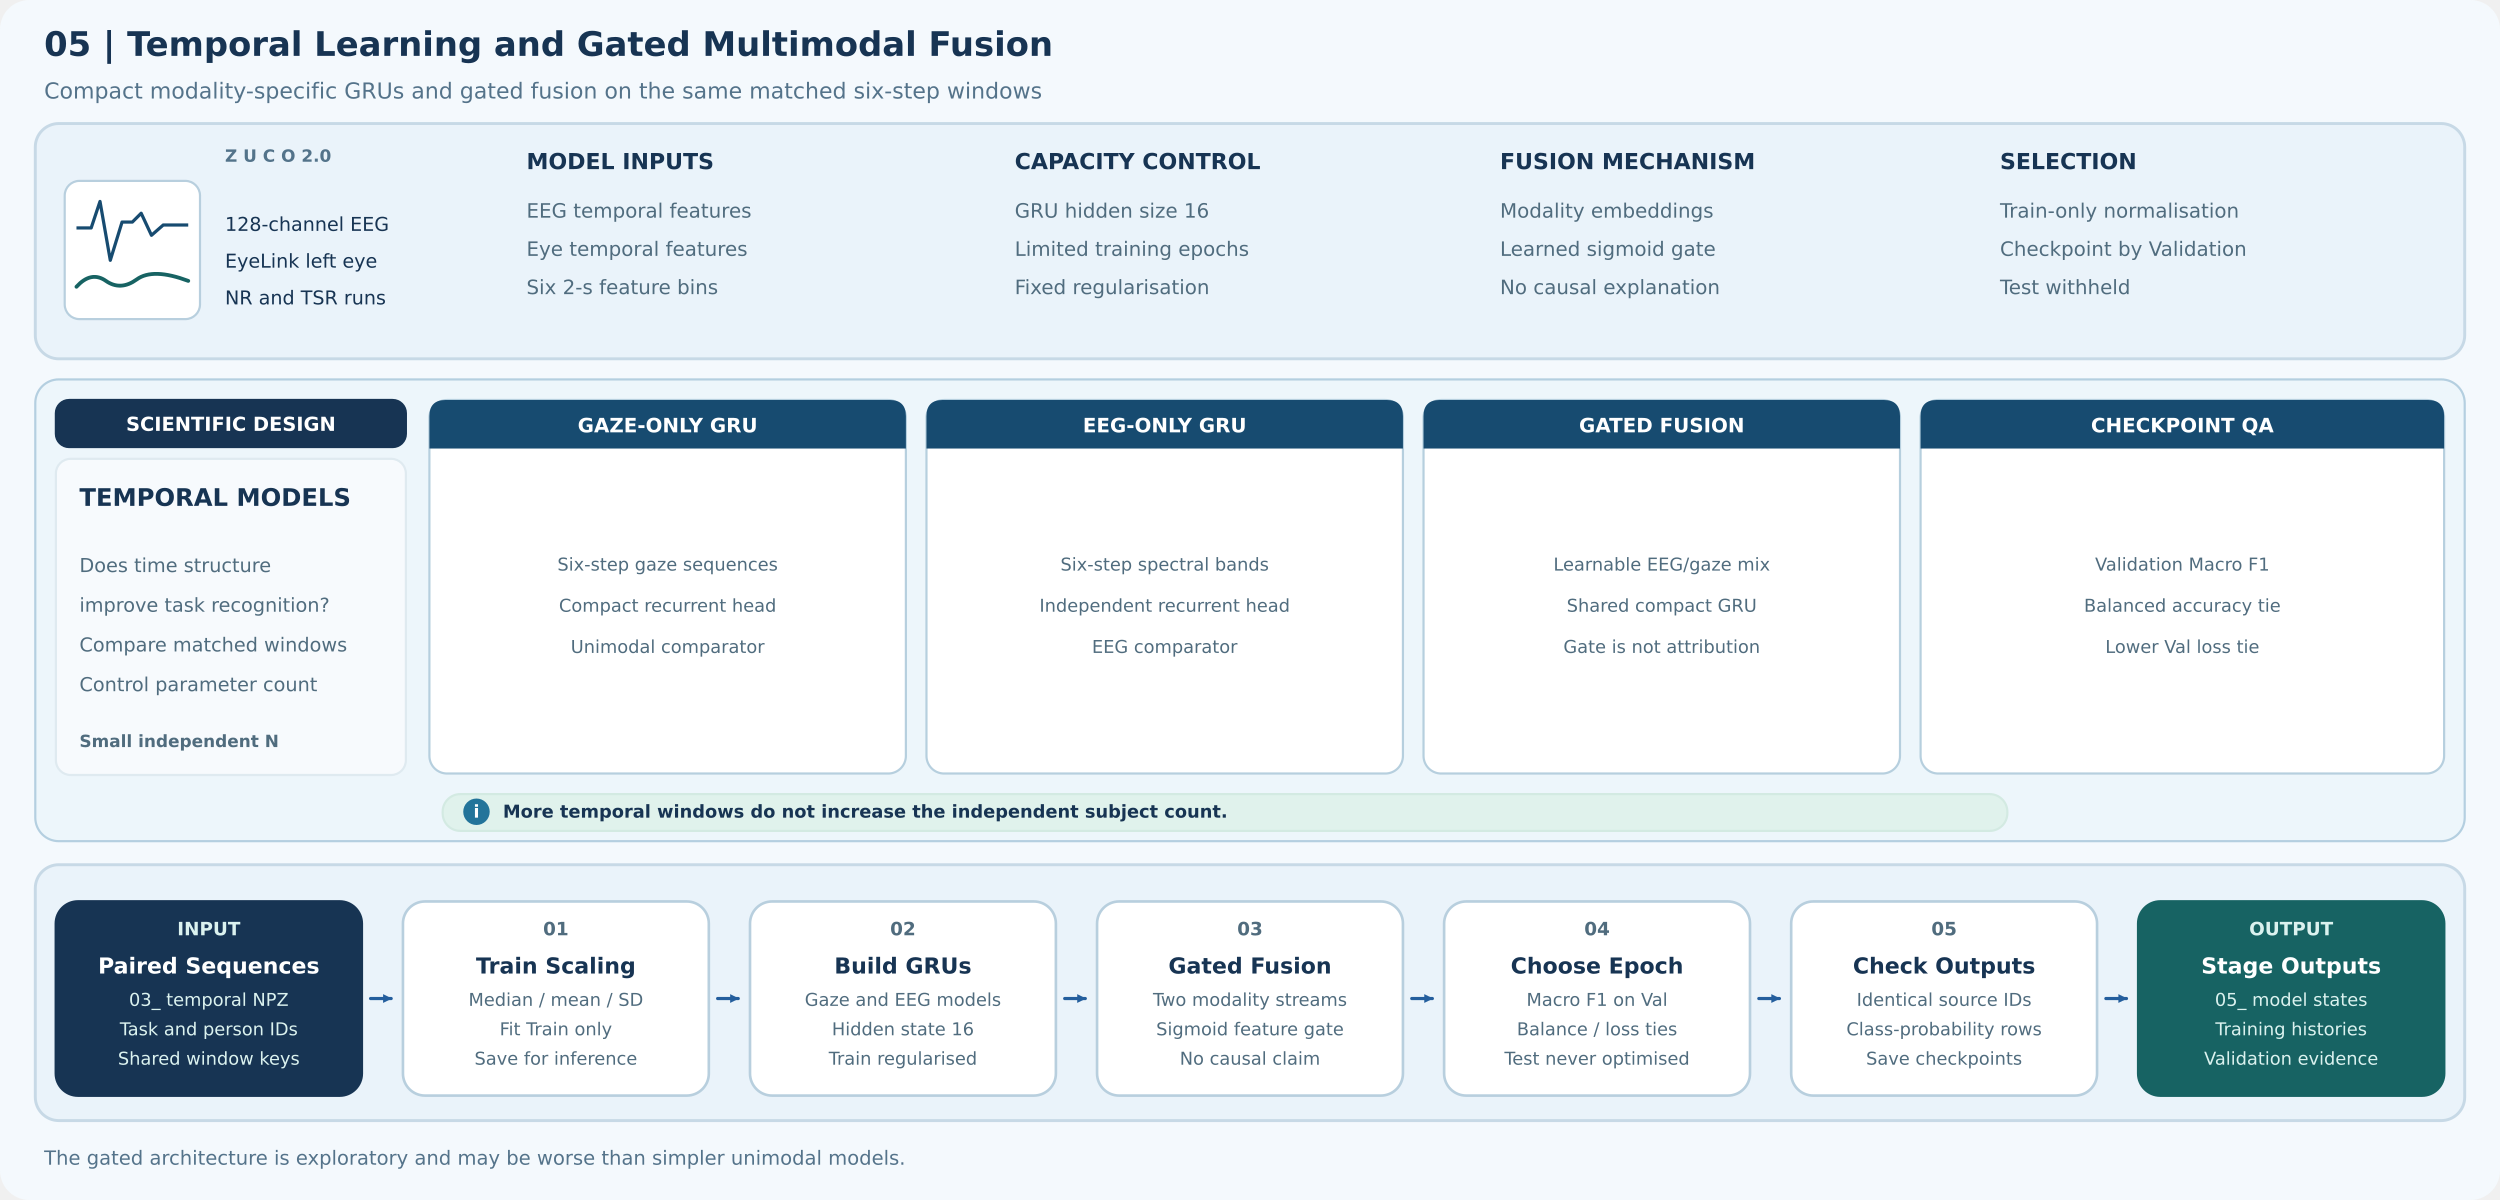
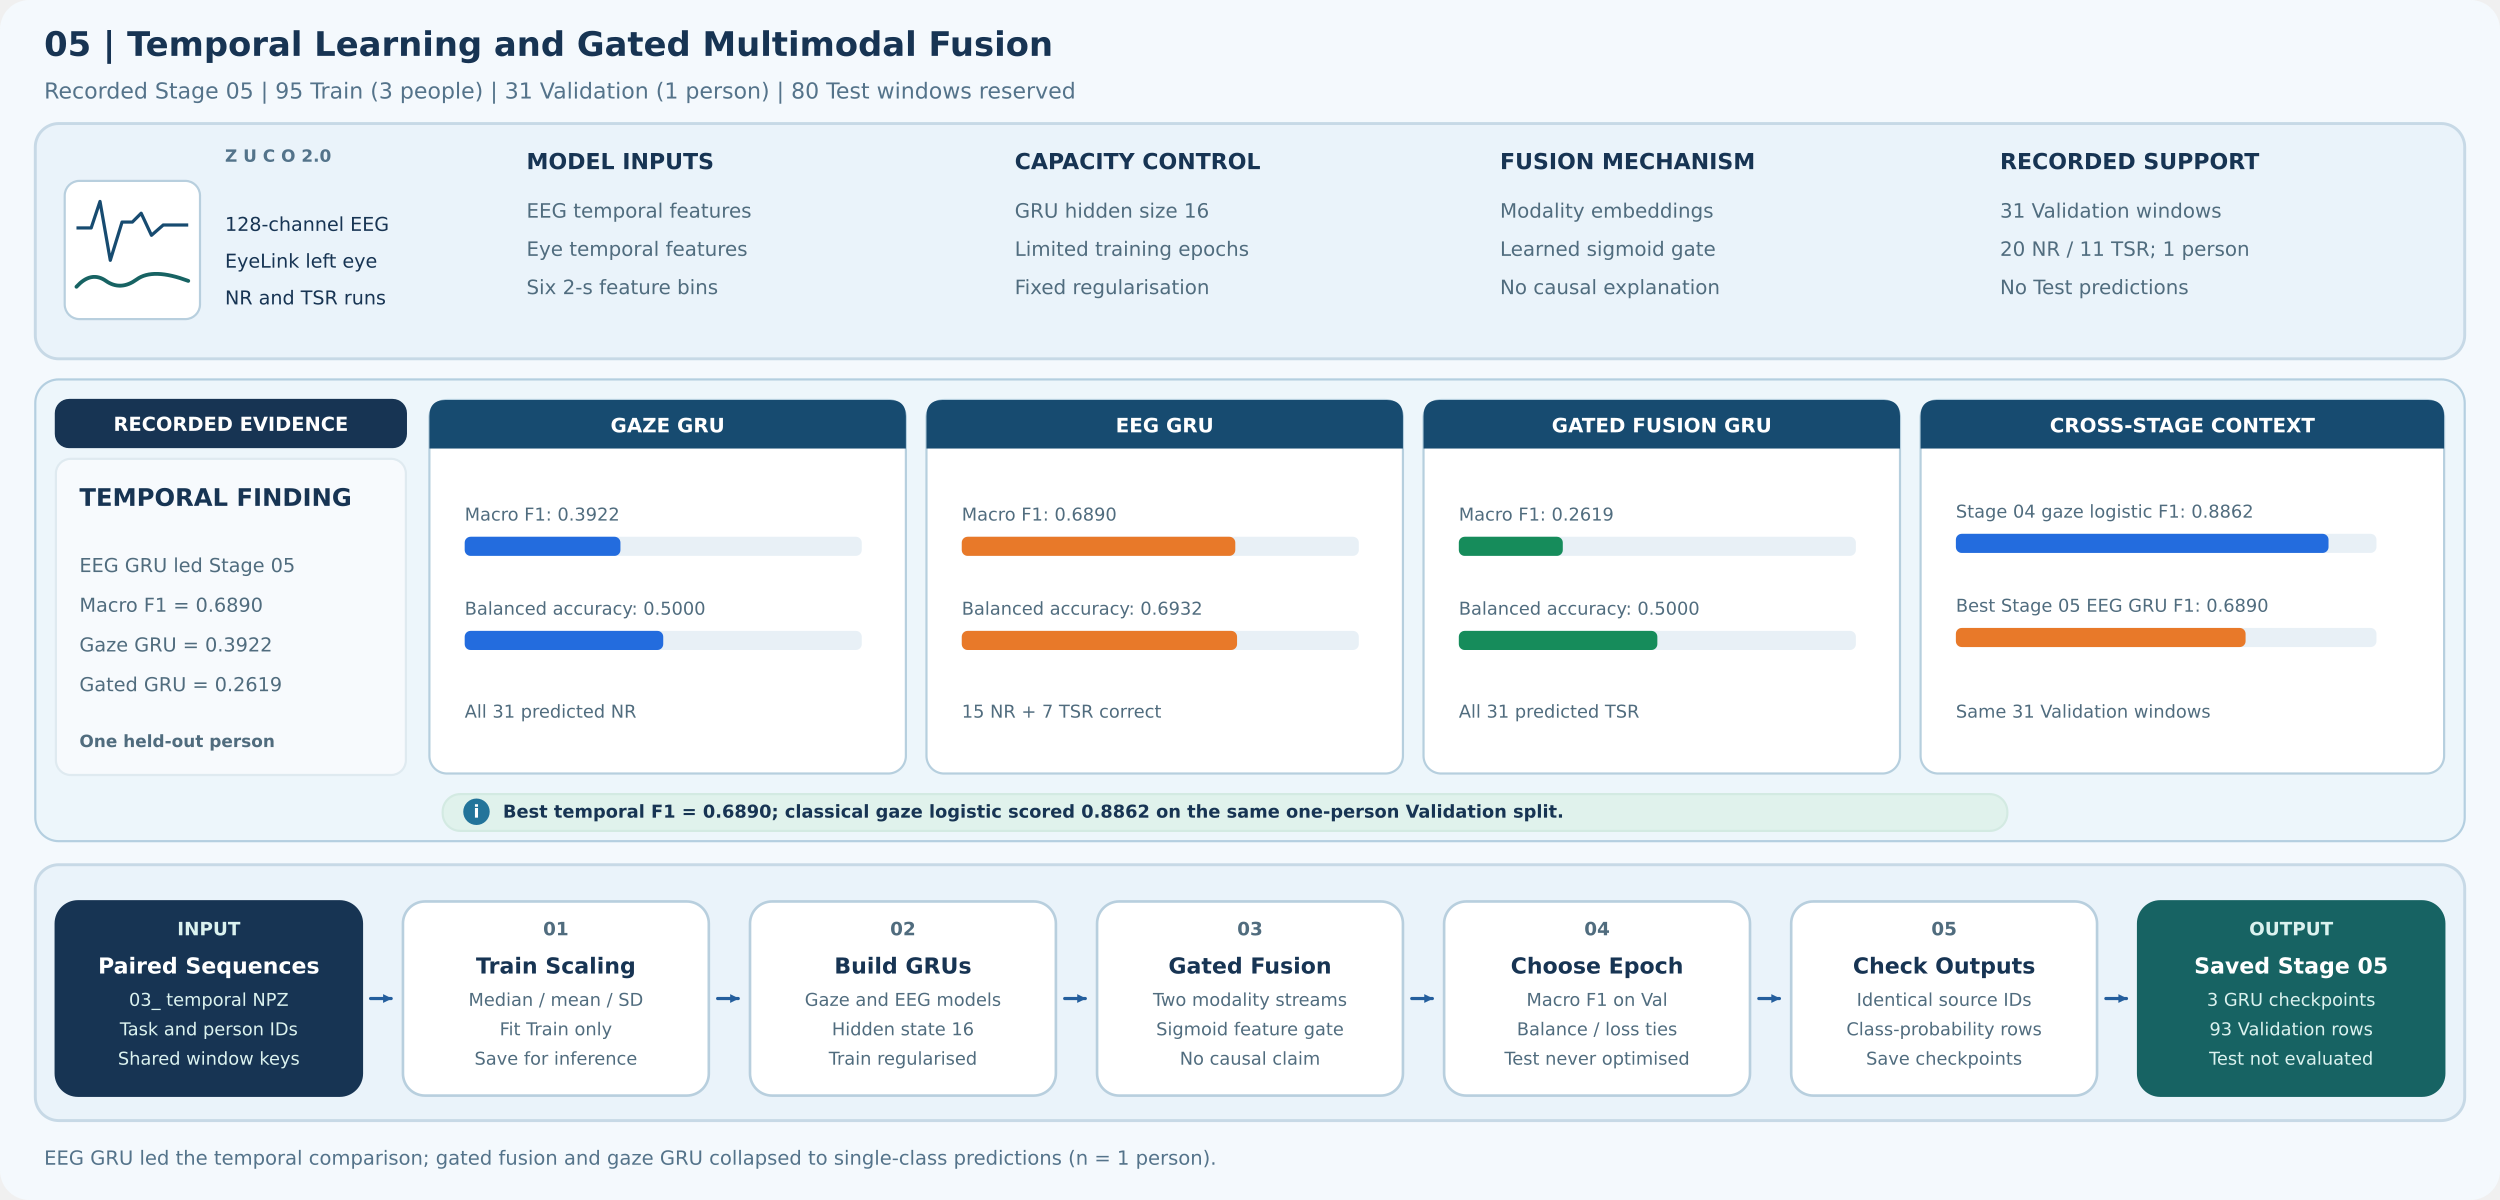
<svg xmlns="http://www.w3.org/2000/svg" width="1700" height="816" viewBox="0 0 1700 816" role="img" aria-labelledby="title desc">
  <defs>
    <marker id="arr" markerUnits="userSpaceOnUse" markerWidth="6" markerHeight="6" refX="5.5" refY="3" orient="auto">
      <path d="M0 0 L6 3 L0 6 Z" fill="#245E9D" />
    </marker>
    <style>text { font-family: DejaVu Sans, Arial, sans-serif; font-weight: 400; }
.figure-title { font-size:23px; font-weight:700; fill:#173453; }
.subtitle { font-size:15px; fill:#54738A; }
.source-heading { font-size:11.5px; font-weight:700; fill:#53738A; }
.source-label { font-size:13px; fill:#173453; }
.context-heading { font-size:15px; font-weight:700; fill:#173453; }
.context-body { font-size:13.5px; fill:#506C7E; }
.section-label { font-size:13.2px; font-weight:700; fill:#FFFFFF; }
.focus-heading { font-size:16.5px; font-weight:700; fill:#173453; }
.focus-body { font-size:13.1px; fill:#506C7E; }
.qualification { font-size:11.5px; font-weight:700; fill:#506C7E; }
.card-heading { font-size:13.5px; font-weight:700; fill:#FFFFFF; }
.card-body { font-size:12.1px; fill:#506C7E; }
.chart-label { font-size:11.8px; fill:#506C7E; }
.scientific-note { font-size:12.1px; font-weight:700; fill:#173453; }
.workflow-id { font-size:12.5px; font-weight:700; fill:#506C7E; }
.workflow-heading { font-size:15px; font-weight:700; fill:#173453; }
.workflow-body { font-size:12.1px; fill:#506C7E; }
.terminal-id { font-size:12.5px; font-weight:700; fill:#DBF2EF; }
.terminal-heading { font-size:15px; font-weight:700; fill:#FFFFFF; }
.terminal-body { font-size:12.1px; fill:#DBF2EF; }
.footer { font-size:13.3px; fill:#54738A; }
.info-mark { font-size:12px; font-weight:700; fill:#FFFFFF; }</style>
  </defs>
  <rect id="canvas" x="0" y="0" width="1700" height="816" rx="20" fill="#F4F9FD" />
  <g id="band-0-header">
    <text id="text-001" x="30" y="38" class="figure-title" data-container="canvas">05 | Temporal Learning and Gated Multimodal Fusion</text>
-     <text id="text-002" x="30" y="67" class="subtitle" data-container="canvas">Compact modality-specific GRUs and gated fusion on the same matched six-step windows</text>
+     <text id="text-002" x="30" y="67" class="subtitle" data-container="canvas">Recorded Stage 05 | 95 Train (3 people) | 31 Validation (1 person) | 80 Test windows reserved</text>
  </g>
  <g id="band-1-context">
    <rect id="context-container" x="24" y="84" width="1652" height="160" rx="16" fill="#EAF3FA" stroke="#C7D9E6" stroke-width="2" />
    <g id="source-schematic" data-slot="replace-for-actual-data-source">
      <g id="paired-signal-icon">
        <rect x="44" y="123" width="92" height="94" rx="10" fill="#FFFFFF" stroke="#B8CFDE" stroke-width="1.5" />
        <path d="M52 155 L62 155 L68 137 L75 177 L83 151 L90 151 L96 145 L103 160 L111 153 L128 153" fill="none" stroke="#174B70" stroke-width="2.2" stroke-linejoin="round" />
        <path d="M52 195 Q62 184 72 191 T93 190 T128 191" fill="none" stroke="#176363" stroke-width="2.6" stroke-linecap="round" />
      </g>
      <text id="text-003" x="153" y="110" class="source-heading" data-container="context-container">Z U C O   2.0</text>
      <text id="text-004" x="153" y="157" class="source-label" data-container="context-container">128-channel EEG</text>
      <text id="text-005" x="153" y="182" class="source-label" data-container="context-container">EyeLink left eye</text>
      <text id="text-006" x="153" y="207" class="source-label" data-container="context-container">NR and TSR runs</text>
    </g>
    <g id="context-module-1">
      <text id="text-007" x="358" y="115" class="context-heading" data-container="context-container">MODEL INPUTS</text>
      <text id="text-008" x="358" y="148" class="context-body" data-container="context-container">EEG temporal features</text>
      <text id="text-009" x="358" y="174" class="context-body" data-container="context-container">Eye temporal features</text>
      <text id="text-010" x="358" y="200" class="context-body" data-container="context-container">Six 2-s feature bins</text>
    </g>
    <g id="context-module-2">
      <text id="text-011" x="690" y="115" class="context-heading" data-container="context-container">CAPACITY CONTROL</text>
      <text id="text-012" x="690" y="148" class="context-body" data-container="context-container">GRU hidden size 16</text>
      <text id="text-013" x="690" y="174" class="context-body" data-container="context-container">Limited training epochs</text>
      <text id="text-014" x="690" y="200" class="context-body" data-container="context-container">Fixed regularisation</text>
    </g>
    <g id="context-module-3">
      <text id="text-015" x="1020" y="115" class="context-heading" data-container="context-container">FUSION MECHANISM</text>
      <text id="text-016" x="1020" y="148" class="context-body" data-container="context-container">Modality embeddings</text>
      <text id="text-017" x="1020" y="174" class="context-body" data-container="context-container">Learned sigmoid gate</text>
      <text id="text-018" x="1020" y="200" class="context-body" data-container="context-container">No causal explanation</text>
    </g>
    <g id="context-module-4">
-       <text id="text-019" x="1360" y="115" class="context-heading" data-container="context-container">SELECTION</text>
-       <text id="text-020" x="1360" y="148" class="context-body" data-container="context-container">Train-only normalisation</text>
-       <text id="text-021" x="1360" y="174" class="context-body" data-container="context-container">Checkpoint by Validation</text>
-       <text id="text-022" x="1360" y="200" class="context-body" data-container="context-container">Test withheld</text>
+       <text id="text-019" x="1360" y="115" class="context-heading" data-container="context-container">RECORDED SUPPORT</text>
+       <text id="text-020" x="1360" y="148" class="context-body" data-container="context-container">31 Validation windows</text>
+       <text id="text-021" x="1360" y="174" class="context-body" data-container="context-container">20 NR / 11 TSR; 1 person</text>
+       <text id="text-022" x="1360" y="200" class="context-body" data-container="context-container">No Test predictions</text>
    </g>
  </g>
  <g id="band-2-analysis">
    <rect id="analysis-container" x="24" y="258" width="1652" height="314" rx="16" fill="#EDF6FB" stroke="#B4CFE0" stroke-width="1.5" />
    <g id="analysis-focus">
      <rect id="section-label-box" x="38" y="272" width="238" height="32" rx="9" fill="#173453" stroke="#173453" stroke-width="1.5" />
-       <text id="text-023" x="157" y="293" class="section-label" text-anchor="middle" data-container="section-label-box">SCIENTIFIC DESIGN</text>
+       <text id="text-023" x="157" y="293" class="section-label" text-anchor="middle" data-container="section-label-box">RECORDED EVIDENCE</text>
      <rect id="focus-card" x="38" y="312" width="238" height="215" rx="10" fill="#F7FAFD" stroke="#DFEAF0" stroke-width="1.5" />
-       <text id="text-024" x="54" y="344" class="focus-heading" data-container="focus-card">TEMPORAL MODELS</text>
-       <text id="text-025" x="54" y="389" class="focus-body" data-container="focus-card">Does time structure</text>
-       <text id="text-026" x="54" y="416" class="focus-body" data-container="focus-card">improve task recognition?</text>
-       <text id="text-027" x="54" y="443" class="focus-body" data-container="focus-card">Compare matched windows</text>
-       <text id="text-028" x="54" y="470" class="focus-body" data-container="focus-card">Control parameter count</text>
-       <text id="text-029" x="54" y="508" class="qualification" data-container="focus-card">Small independent N</text>
+       <text id="text-024" x="54" y="344" class="focus-heading" data-container="focus-card">TEMPORAL FINDING</text>
+       <text id="text-025" x="54" y="389" class="focus-body" data-container="focus-card">EEG GRU led Stage 05</text>
+       <text id="text-026" x="54" y="416" class="focus-body" data-container="focus-card">Macro F1 = 0.6890</text>
+       <text id="text-027" x="54" y="443" class="focus-body" data-container="focus-card">Gaze GRU = 0.3922</text>
+       <text id="text-028" x="54" y="470" class="focus-body" data-container="focus-card">Gated GRU = 0.2619</text>
+       <text id="text-029" x="54" y="508" class="qualification" data-container="focus-card">One held-out person</text>
    </g>
    <g id="evidence-panel-1">
      <rect id="evidence-card-1" x="292" y="272" width="324" height="254" rx="12" fill="#FFFFFF" stroke="#B6CFDE" stroke-width="1.5" />
      <path id="evidence-header-1" d="M303 272 H605 Q616 272 616 283 V305 H292 V283 Q292 272 303 272 Z" fill="#174B70" />
-       <text id="text-030" x="454.0" y="294" class="card-heading" text-anchor="middle" data-container="evidence-card-1">GAZE-ONLY GRU</text>
+       <text id="text-030" x="454.0" y="294" class="card-heading" text-anchor="middle" data-container="evidence-card-1">GAZE GRU</text>
      <g id="evidence-content-1" data-slot="scientific-content">
-         <text id="text-031" x="454.0" y="388" class="card-body" text-anchor="middle" data-container="evidence-card-1">Six-step gaze sequences</text>
-         <text id="text-032" x="454.0" y="416" class="card-body" text-anchor="middle" data-container="evidence-card-1">Compact recurrent head</text>
-         <text id="text-033" x="454.0" y="444" class="card-body" text-anchor="middle" data-container="evidence-card-1">Unimodal comparator</text>
+         <text x="316" y="354" class="card-body">Macro F1: 0.3922</text>
+         <rect x="316" y="365" width="270" height="13" rx="4" fill="#E8F0F6" />
+         <rect x="316" y="365" width="105.9" height="13" rx="4" fill="#236CDE" />
+         <text x="316" y="418" class="card-body">Balanced accuracy: 0.5000</text>
+         <rect x="316" y="429" width="270" height="13" rx="4" fill="#E8F0F6" />
+         <rect x="316" y="429" width="135.0" height="13" rx="4" fill="#236CDE" />
+         <text x="316" y="488" class="card-body">All 31 predicted NR</text>
      </g>
    </g>
    <g id="evidence-panel-2">
      <rect id="evidence-card-2" x="630" y="272" width="324" height="254" rx="12" fill="#FFFFFF" stroke="#B6CFDE" stroke-width="1.5" />
      <path id="evidence-header-2" d="M641 272 H943 Q954 272 954 283 V305 H630 V283 Q630 272 641 272 Z" fill="#174B70" />
-       <text id="text-034" x="792.0" y="294" class="card-heading" text-anchor="middle" data-container="evidence-card-2">EEG-ONLY GRU</text>
+       <text id="text-034" x="792.0" y="294" class="card-heading" text-anchor="middle" data-container="evidence-card-2">EEG GRU</text>
      <g id="evidence-content-2" data-slot="scientific-content">
-         <text id="text-035" x="792.0" y="388" class="card-body" text-anchor="middle" data-container="evidence-card-2">Six-step spectral bands</text>
-         <text id="text-036" x="792.0" y="416" class="card-body" text-anchor="middle" data-container="evidence-card-2">Independent recurrent head</text>
-         <text id="text-037" x="792.0" y="444" class="card-body" text-anchor="middle" data-container="evidence-card-2">EEG comparator</text>
+         <text x="654" y="354" class="card-body">Macro F1: 0.6890</text>
+         <rect x="654" y="365" width="270" height="13" rx="4" fill="#E8F0F6" />
+         <rect x="654" y="365" width="186.0" height="13" rx="4" fill="#E87929" />
+         <text x="654" y="418" class="card-body">Balanced accuracy: 0.6932</text>
+         <rect x="654" y="429" width="270" height="13" rx="4" fill="#E8F0F6" />
+         <rect x="654" y="429" width="187.2" height="13" rx="4" fill="#E87929" />
+         <text x="654" y="488" class="card-body">15 NR + 7 TSR correct</text>
      </g>
    </g>
    <g id="evidence-panel-3">
      <rect id="evidence-card-3" x="968" y="272" width="324" height="254" rx="12" fill="#FFFFFF" stroke="#B6CFDE" stroke-width="1.5" />
      <path id="evidence-header-3" d="M979 272 H1281 Q1292 272 1292 283 V305 H968 V283 Q968 272 979 272 Z" fill="#174B70" />
-       <text id="text-038" x="1130.0" y="294" class="card-heading" text-anchor="middle" data-container="evidence-card-3">GATED FUSION</text>
+       <text id="text-038" x="1130.0" y="294" class="card-heading" text-anchor="middle" data-container="evidence-card-3">GATED FUSION GRU</text>
      <g id="evidence-content-3" data-slot="scientific-content">
-         <text id="text-039" x="1130.0" y="388" class="card-body" text-anchor="middle" data-container="evidence-card-3">Learnable EEG/gaze mix</text>
-         <text id="text-040" x="1130.0" y="416" class="card-body" text-anchor="middle" data-container="evidence-card-3">Shared compact GRU</text>
-         <text id="text-041" x="1130.0" y="444" class="card-body" text-anchor="middle" data-container="evidence-card-3">Gate is not attribution</text>
+         <text x="992" y="354" class="card-body">Macro F1: 0.2619</text>
+         <rect x="992" y="365" width="270" height="13" rx="4" fill="#E8F0F6" />
+         <rect x="992" y="365" width="70.7" height="13" rx="4" fill="#168C5B" />
+         <text x="992" y="418" class="card-body">Balanced accuracy: 0.5000</text>
+         <rect x="992" y="429" width="270" height="13" rx="4" fill="#E8F0F6" />
+         <rect x="992" y="429" width="135.0" height="13" rx="4" fill="#168C5B" />
+         <text x="992" y="488" class="card-body">All 31 predicted TSR</text>
      </g>
    </g>
    <g id="evidence-panel-4">
      <rect id="evidence-card-4" x="1306" y="272" width="356" height="254" rx="12" fill="#FFFFFF" stroke="#B6CFDE" stroke-width="1.5" />
      <path id="evidence-header-4" d="M1317 272 H1651 Q1662 272 1662 283 V305 H1306 V283 Q1306 272 1317 272 Z" fill="#174B70" />
-       <text id="text-042" x="1484.0" y="294" class="card-heading" text-anchor="middle" data-container="evidence-card-4">CHECKPOINT QA</text>
+       <text id="text-042" x="1484.0" y="294" class="card-heading" text-anchor="middle" data-container="evidence-card-4">CROSS-STAGE CONTEXT</text>
      <g id="evidence-content-4" data-slot="scientific-content">
-         <text id="text-043" x="1484.0" y="388" class="card-body" text-anchor="middle" data-container="evidence-card-4">Validation Macro F1</text>
-         <text id="text-044" x="1484.0" y="416" class="card-body" text-anchor="middle" data-container="evidence-card-4">Balanced accuracy tie</text>
-         <text id="text-045" x="1484.0" y="444" class="card-body" text-anchor="middle" data-container="evidence-card-4">Lower Val loss tie</text>
+         <text x="1330" y="352" class="card-body">Stage 04 gaze logistic F1: 0.8862</text>
+         <rect x="1330" y="363" width="286" height="13" rx="4" fill="#E8F0F6" />
+         <rect x="1330" y="363" width="253.4" height="13" rx="4" fill="#236CDE" />
+         <text x="1330" y="416" class="card-body">Best Stage 05 EEG GRU F1: 0.6890</text>
+         <rect x="1330" y="427" width="286" height="13" rx="4" fill="#E8F0F6" />
+         <rect x="1330" y="427" width="197.0" height="13" rx="4" fill="#E87929" />
+         <text x="1330" y="488" class="card-body">Same 31 Validation windows</text>
      </g>
    </g>
    <g id="optional-scientific-note" data-optional="true">
      <rect id="note-strip" x="301" y="540" width="1064" height="25" rx="12" fill="#E0F2EC" stroke="#D3EAE2" stroke-width="1.5" />
      <circle cx="324" cy="552" r="9" fill="#23749A" />
      <text id="text-046" x="324" y="556" class="info-mark" text-anchor="middle">i</text>
-       <text id="text-047" x="342" y="556" class="scientific-note" data-container="note-strip">More temporal windows do not increase the independent subject count.</text>
+       <text id="text-047" x="342" y="556" class="scientific-note" data-container="note-strip">Best temporal F1 = 0.6890; classical gaze logistic scored 0.8862 on the same one-person Validation split.</text>
    </g>
  </g>
  <g id="band-3-workflow">
    <rect id="workflow-container" x="24" y="588" width="1652" height="174" rx="16" fill="#EAF3FA" stroke="#C7D9E6" stroke-width="2" />
    <g id="workflow-input">
      <rect id="workflow-node-0" x="38" y="613" width="208" height="132" rx="15" fill="#173453" stroke="#173453" stroke-width="1.8" />
      <text id="text-048" x="142" y="636" class="terminal-id" text-anchor="middle" data-container="workflow-node-0">INPUT</text>
      <text id="text-049" x="142" y="662" class="terminal-heading" text-anchor="middle" data-container="workflow-node-0">Paired Sequences</text>
      <text id="text-050" x="142" y="684" class="terminal-body" text-anchor="middle" data-container="workflow-node-0">03_ temporal NPZ</text>
      <text id="text-051" x="142" y="704" class="terminal-body" text-anchor="middle" data-container="workflow-node-0">Task and person IDs</text>
      <text id="text-052" x="142" y="724" class="terminal-body" text-anchor="middle" data-container="workflow-node-0">Shared window keys</text>
    </g>
    <path id="workflow-connector-0" d="M252 679 H266" fill="none" stroke="#245E9D" stroke-width="2.2" stroke-linecap="round" marker-end="url(#arr)" />
    <g id="workflow-process-1">
      <rect id="workflow-node-1" x="274" y="613" width="208" height="132" rx="15" fill="#FFFFFF" stroke="#B8CFDE" stroke-width="1.8" />
      <text id="text-053" x="378" y="636" class="workflow-id" text-anchor="middle" data-container="workflow-node-1">01</text>
      <text id="text-054" x="378" y="662" class="workflow-heading" text-anchor="middle" data-container="workflow-node-1">Train Scaling</text>
      <text id="text-055" x="378" y="684" class="workflow-body" text-anchor="middle" data-container="workflow-node-1">Median / mean / SD</text>
      <text id="text-056" x="378" y="704" class="workflow-body" text-anchor="middle" data-container="workflow-node-1">Fit Train only</text>
      <text id="text-057" x="378" y="724" class="workflow-body" text-anchor="middle" data-container="workflow-node-1">Save for inference</text>
    </g>
    <path id="workflow-connector-1" d="M488 679 H502" fill="none" stroke="#245E9D" stroke-width="2.2" stroke-linecap="round" marker-end="url(#arr)" />
    <g id="workflow-process-2">
      <rect id="workflow-node-2" x="510" y="613" width="208" height="132" rx="15" fill="#FFFFFF" stroke="#B8CFDE" stroke-width="1.8" />
      <text id="text-058" x="614" y="636" class="workflow-id" text-anchor="middle" data-container="workflow-node-2">02</text>
      <text id="text-059" x="614" y="662" class="workflow-heading" text-anchor="middle" data-container="workflow-node-2">Build GRUs</text>
      <text id="text-060" x="614" y="684" class="workflow-body" text-anchor="middle" data-container="workflow-node-2">Gaze and EEG models</text>
      <text id="text-061" x="614" y="704" class="workflow-body" text-anchor="middle" data-container="workflow-node-2">Hidden state 16</text>
      <text id="text-062" x="614" y="724" class="workflow-body" text-anchor="middle" data-container="workflow-node-2">Train regularised</text>
    </g>
    <path id="workflow-connector-2" d="M724 679 H738" fill="none" stroke="#245E9D" stroke-width="2.2" stroke-linecap="round" marker-end="url(#arr)" />
    <g id="workflow-process-3">
      <rect id="workflow-node-3" x="746" y="613" width="208" height="132" rx="15" fill="#FFFFFF" stroke="#B8CFDE" stroke-width="1.8" />
      <text id="text-063" x="850" y="636" class="workflow-id" text-anchor="middle" data-container="workflow-node-3">03</text>
      <text id="text-064" x="850" y="662" class="workflow-heading" text-anchor="middle" data-container="workflow-node-3">Gated Fusion</text>
      <text id="text-065" x="850" y="684" class="workflow-body" text-anchor="middle" data-container="workflow-node-3">Two modality streams</text>
      <text id="text-066" x="850" y="704" class="workflow-body" text-anchor="middle" data-container="workflow-node-3">Sigmoid feature gate</text>
      <text id="text-067" x="850" y="724" class="workflow-body" text-anchor="middle" data-container="workflow-node-3">No causal claim</text>
    </g>
    <path id="workflow-connector-3" d="M960 679 H974" fill="none" stroke="#245E9D" stroke-width="2.2" stroke-linecap="round" marker-end="url(#arr)" />
    <g id="workflow-process-4">
      <rect id="workflow-node-4" x="982" y="613" width="208" height="132" rx="15" fill="#FFFFFF" stroke="#B8CFDE" stroke-width="1.8" />
      <text id="text-068" x="1086" y="636" class="workflow-id" text-anchor="middle" data-container="workflow-node-4">04</text>
      <text id="text-069" x="1086" y="662" class="workflow-heading" text-anchor="middle" data-container="workflow-node-4">Choose Epoch</text>
      <text id="text-070" x="1086" y="684" class="workflow-body" text-anchor="middle" data-container="workflow-node-4">Macro F1 on Val</text>
      <text id="text-071" x="1086" y="704" class="workflow-body" text-anchor="middle" data-container="workflow-node-4">Balance / loss ties</text>
      <text id="text-072" x="1086" y="724" class="workflow-body" text-anchor="middle" data-container="workflow-node-4">Test never optimised</text>
    </g>
    <path id="workflow-connector-4" d="M1196 679 H1210" fill="none" stroke="#245E9D" stroke-width="2.2" stroke-linecap="round" marker-end="url(#arr)" />
    <g id="workflow-process-5">
      <rect id="workflow-node-5" x="1218" y="613" width="208" height="132" rx="15" fill="#FFFFFF" stroke="#B8CFDE" stroke-width="1.8" />
      <text id="text-073" x="1322" y="636" class="workflow-id" text-anchor="middle" data-container="workflow-node-5">05</text>
      <text id="text-074" x="1322" y="662" class="workflow-heading" text-anchor="middle" data-container="workflow-node-5">Check Outputs</text>
      <text id="text-075" x="1322" y="684" class="workflow-body" text-anchor="middle" data-container="workflow-node-5">Identical source IDs</text>
      <text id="text-076" x="1322" y="704" class="workflow-body" text-anchor="middle" data-container="workflow-node-5">Class-probability rows</text>
      <text id="text-077" x="1322" y="724" class="workflow-body" text-anchor="middle" data-container="workflow-node-5">Save checkpoints</text>
    </g>
    <path id="workflow-connector-5" d="M1432 679 H1446" fill="none" stroke="#245E9D" stroke-width="2.2" stroke-linecap="round" marker-end="url(#arr)" />
    <g id="workflow-output">
      <rect id="workflow-node-6" x="1454" y="613" width="208" height="132" rx="15" fill="#176363" stroke="#176363" stroke-width="1.8" />
      <text id="text-078" x="1558" y="636" class="terminal-id" text-anchor="middle" data-container="workflow-node-6">OUTPUT</text>
-       <text id="text-079" x="1558" y="662" class="terminal-heading" text-anchor="middle" data-container="workflow-node-6">Stage Outputs</text>
-       <text id="text-080" x="1558" y="684" class="terminal-body" text-anchor="middle" data-container="workflow-node-6">05_ model states</text>
-       <text id="text-081" x="1558" y="704" class="terminal-body" text-anchor="middle" data-container="workflow-node-6">Training histories</text>
-       <text id="text-082" x="1558" y="724" class="terminal-body" text-anchor="middle" data-container="workflow-node-6">Validation evidence</text>
+       <text id="text-079" x="1558" y="662" class="terminal-heading" text-anchor="middle" data-container="workflow-node-6">Saved Stage 05</text>
+       <text id="text-080" x="1558" y="684" class="terminal-body" text-anchor="middle" data-container="workflow-node-6">3 GRU checkpoints</text>
+       <text id="text-081" x="1558" y="704" class="terminal-body" text-anchor="middle" data-container="workflow-node-6">93 Validation rows</text>
+       <text id="text-082" x="1558" y="724" class="terminal-body" text-anchor="middle" data-container="workflow-node-6">Test not evaluated</text>
    </g>
  </g>
  <g id="band-4-summary">
-     <text id="text-083" x="30" y="792" class="footer" data-container="canvas">The gated architecture is exploratory and may be worse than simpler unimodal models.</text>
+     <text id="text-083" x="30" y="792" class="footer" data-container="canvas">EEG GRU led the temporal comparison; gated fusion and gaze GRU collapsed to single-class predictions (n = 1 person).</text>
  </g>
</svg>
